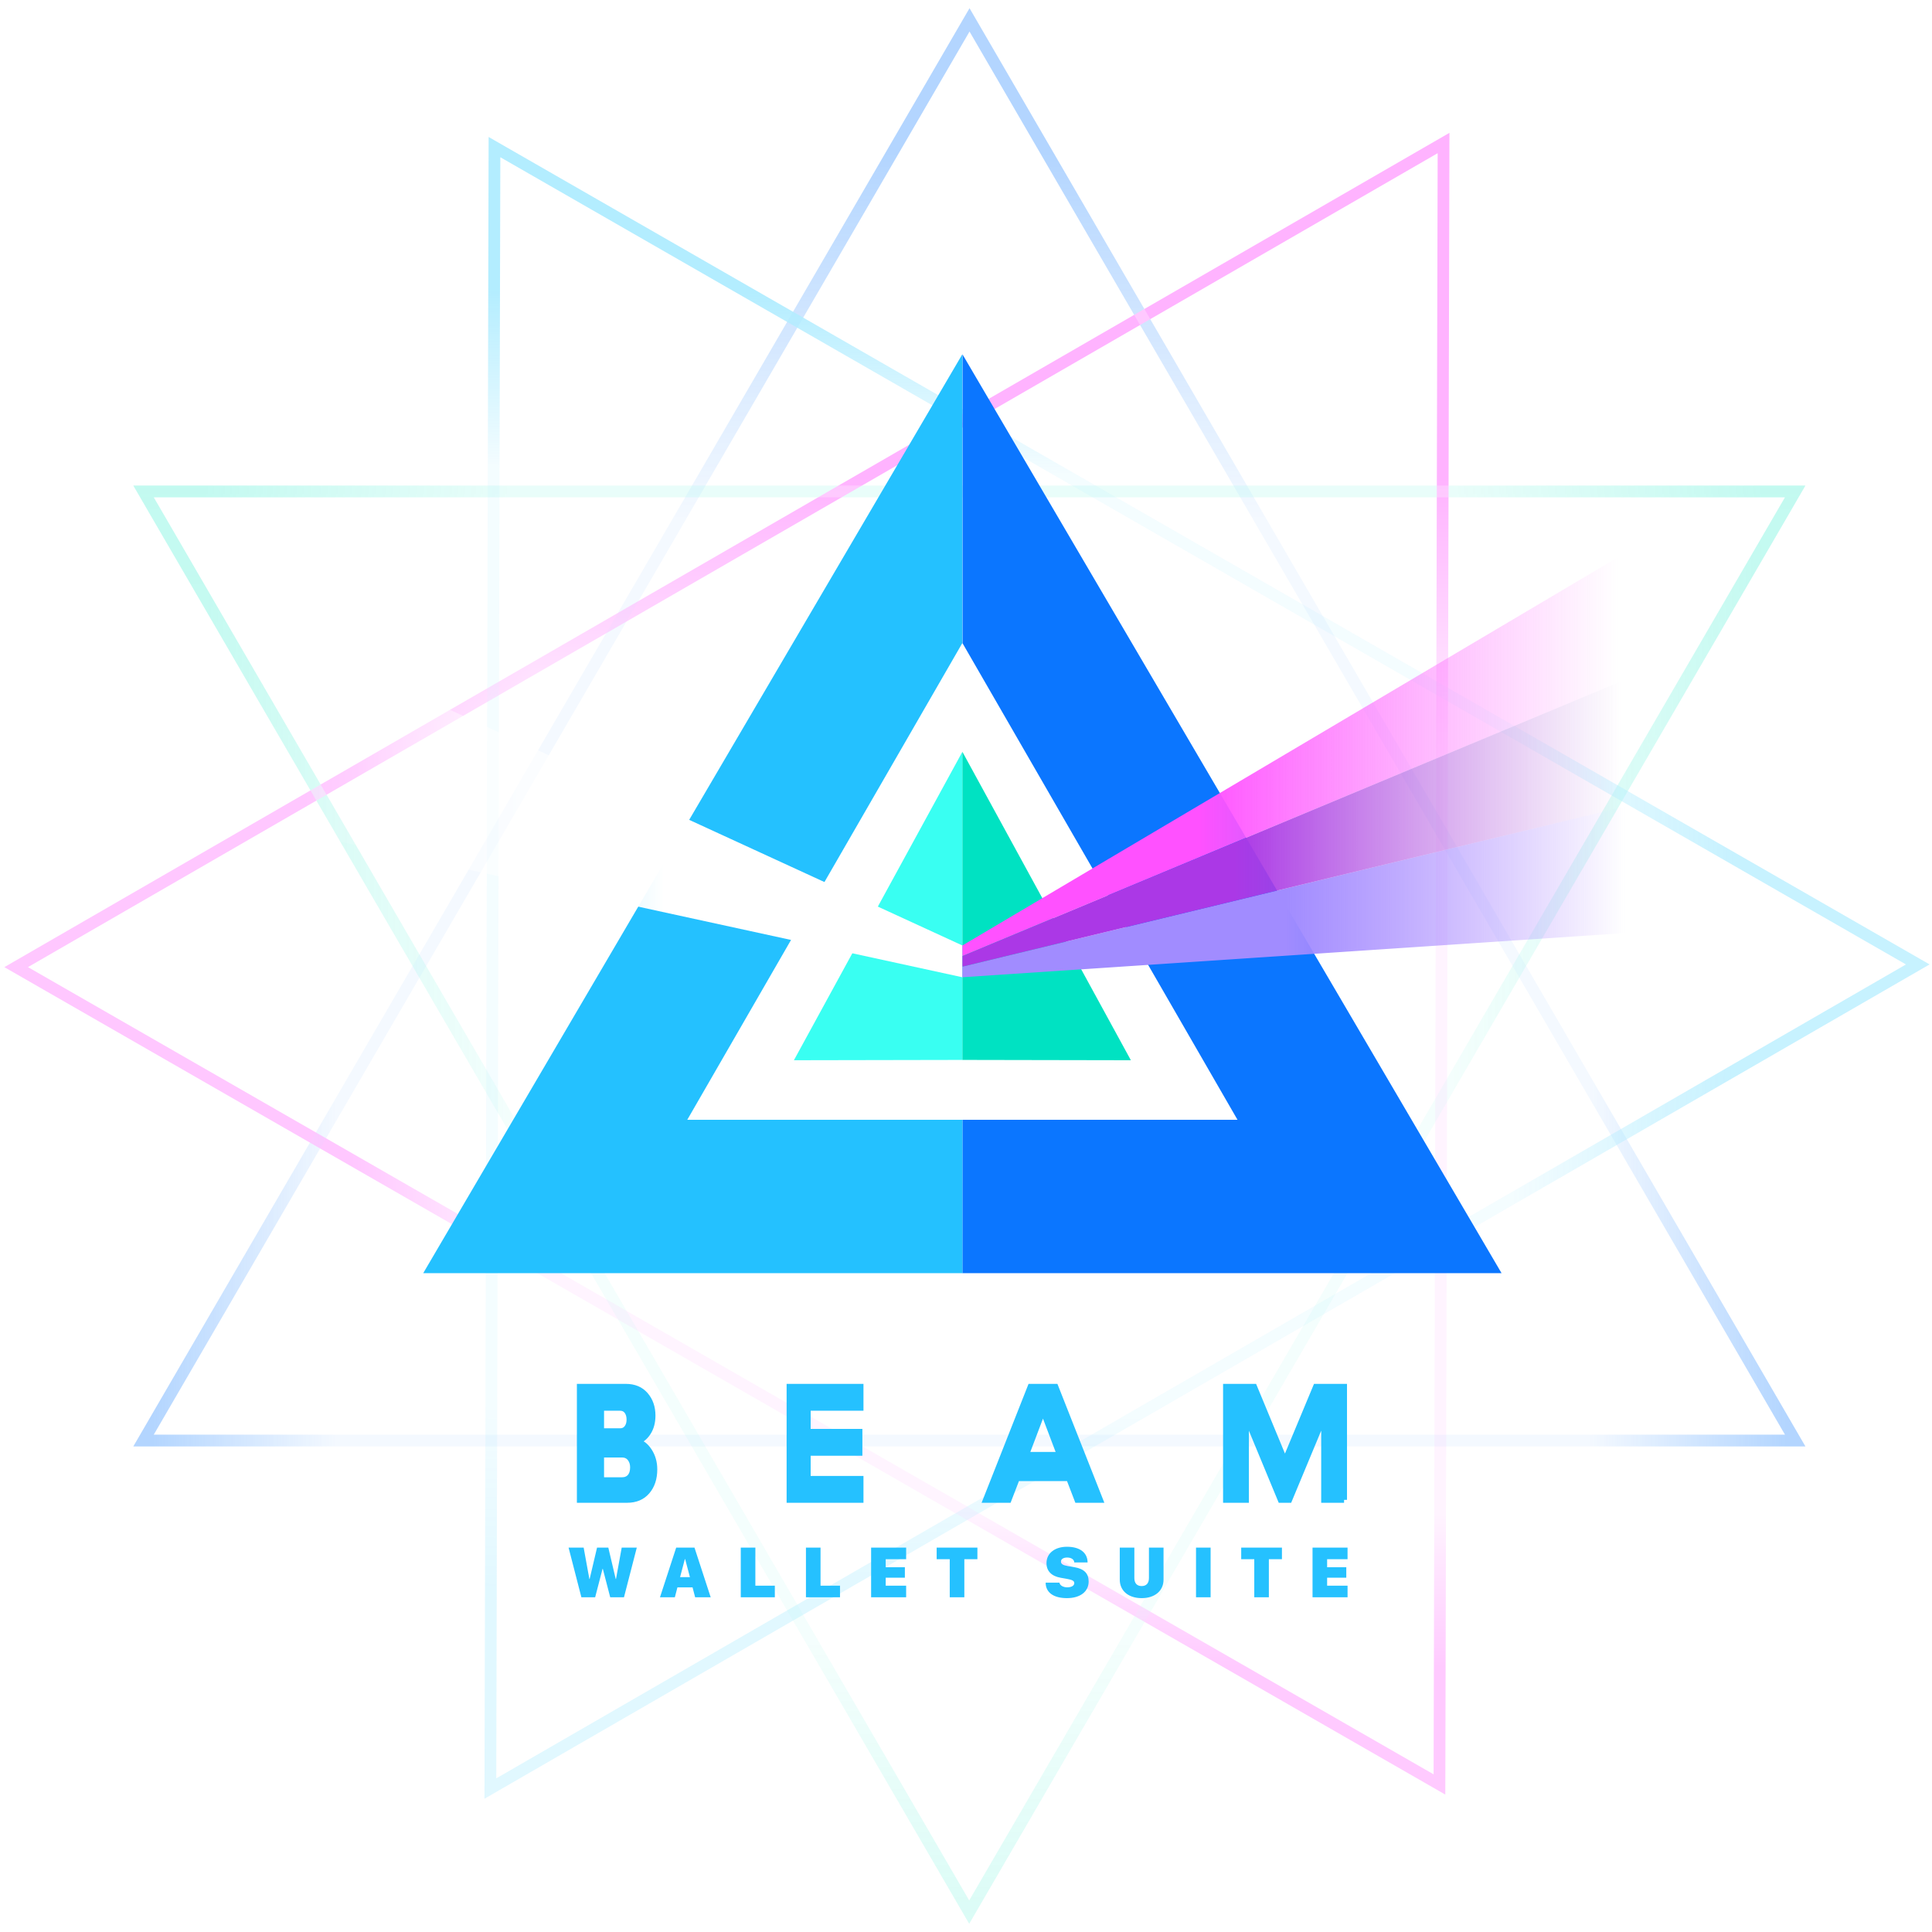
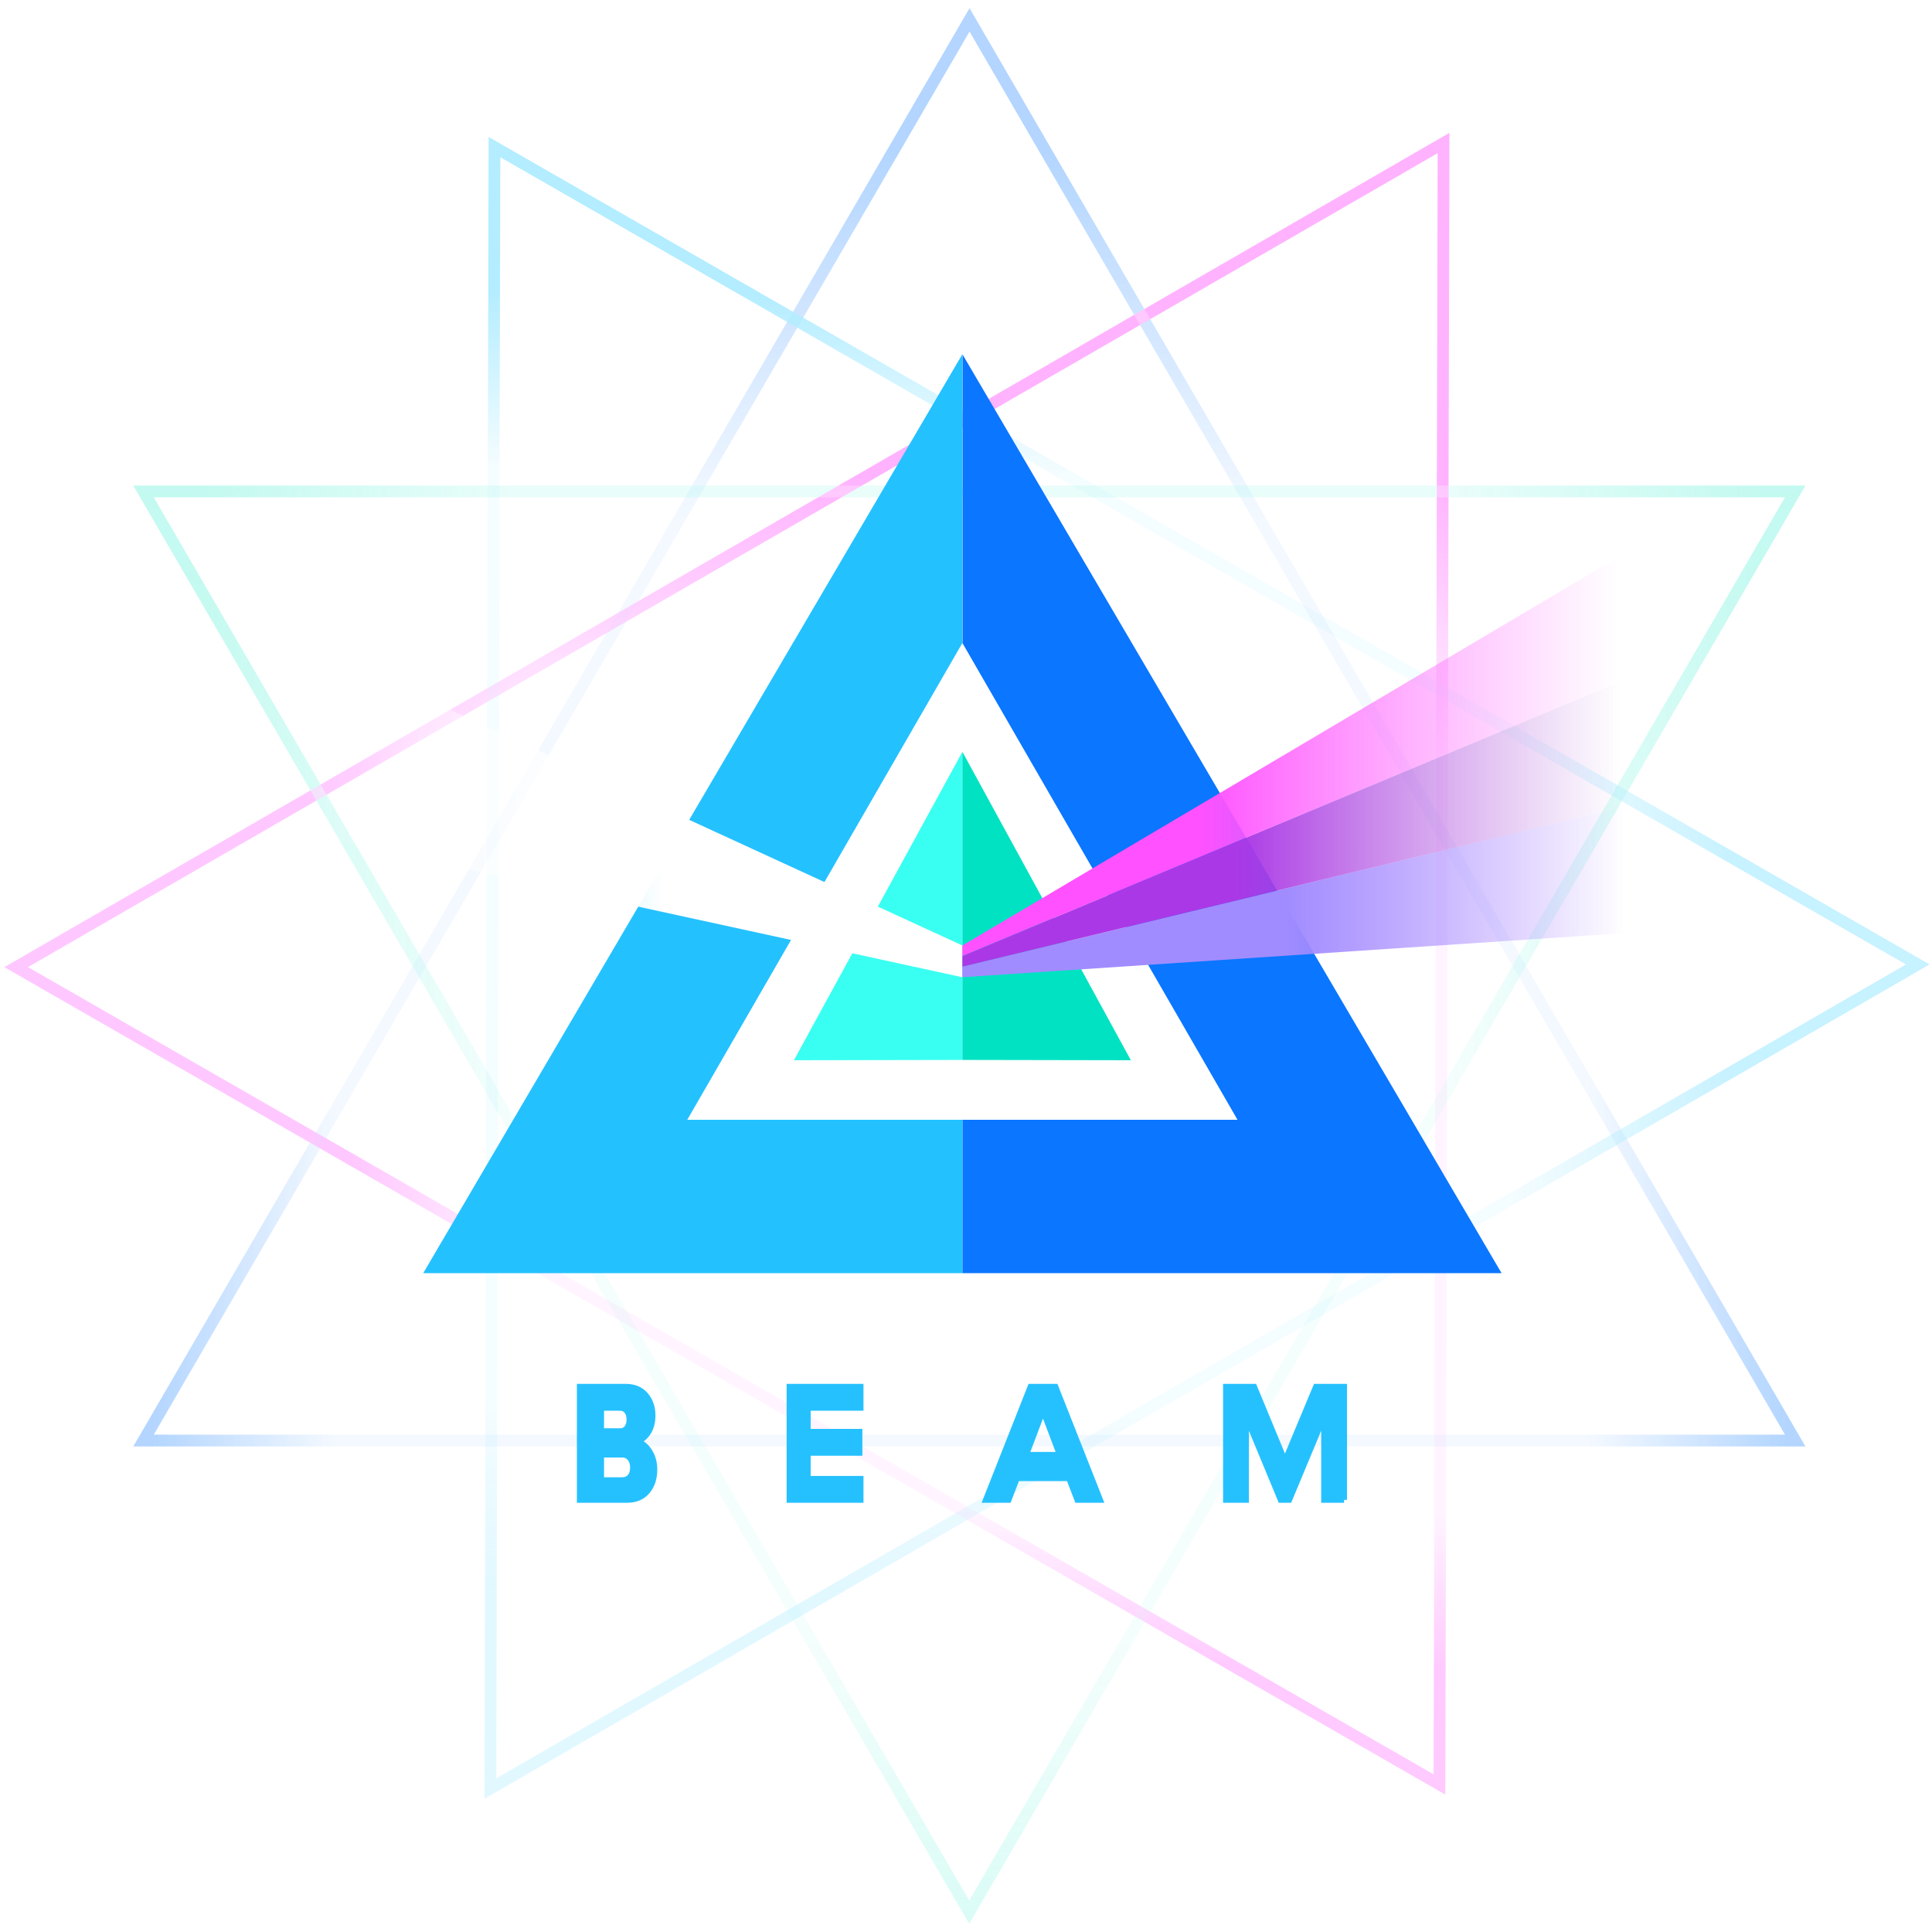
<svg xmlns="http://www.w3.org/2000/svg" width="329" height="329" viewBox="0 0 329 329">
  <defs>
    <linearGradient id="4es1jlndxa" x1="50%" x2="50%" y1="8.953%" y2="88.548%">
      <stop offset="0%" stop-color="#0073FF" />
      <stop offset="32.564%" stop-color="#0073FF" stop-opacity=".15" />
      <stop offset="100%" stop-color="#0073FF" stop-opacity=".15" />
    </linearGradient>
    <linearGradient id="a24zq9o9hb" x1="0%" x2="100%" y1="98.33%" y2="98.33%">
      <stop offset="0%" stop-color="#0073FF" />
      <stop offset="11.179%" stop-color="#0073FF" stop-opacity="0" />
      <stop offset="87.993%" stop-color="#0073FF" stop-opacity="0" />
      <stop offset="100%" stop-color="#0073FF" />
    </linearGradient>
    <linearGradient id="o0q1zalqrc" x1="50%" x2="50%" y1="-2.205%" y2="101.952%">
      <stop offset="0%" stop-color="#00E8C1" stop-opacity=".5" />
      <stop offset="19.89%" stop-color="#00E8C1" stop-opacity=".15" />
      <stop offset="80.309%" stop-color="#00E8C1" stop-opacity=".15" />
      <stop offset="100%" stop-color="#00E8C1" stop-opacity=".3" />
    </linearGradient>
    <linearGradient id="3cpgmxkisd" x1="1.411%" x2="96.841%" y1="97.648%" y2="97.648%">
      <stop offset="0%" stop-color="#00E8C1" stop-opacity=".7" />
      <stop offset="19.89%" stop-color="#00E8C1" stop-opacity="0" />
      <stop offset="80.309%" stop-color="#00E8C1" stop-opacity="0" />
      <stop offset="100%" stop-color="#00E8C1" stop-opacity=".7" />
    </linearGradient>
    <linearGradient id="qmtoxwlise" x1="79.748%" x2="30.017%" y1="32.425%" y2="104.694%">
      <stop offset="0%" stop-color="#00C2FF" />
      <stop offset="13.495%" stop-color="#00C2FF" stop-opacity=".15" />
      <stop offset="85.83%" stop-color="#00C2FF" stop-opacity=".15" />
      <stop offset="100%" stop-color="#00C2FF" stop-opacity=".4" />
    </linearGradient>
    <linearGradient id="byb5e7etxf" x1="94.89%" x2="82.343%" y1="85.627%" y2="79.403%">
      <stop offset="0%" stop-color="#00C2FF" stop-opacity=".7" />
      <stop offset="100%" stop-color="#00C2FF" stop-opacity="0" />
    </linearGradient>
    <linearGradient id="q9nrka6hwg" x1="69.669%" x2="25.006%" y1="23.078%" y2="89.414%">
      <stop offset="0%" stop-color="#F0F" stop-opacity=".7" />
      <stop offset="12.774%" stop-color="#F0F" stop-opacity=".15" />
      <stop offset="76.954%" stop-color="#F0F" stop-opacity=".15" />
      <stop offset="100%" stop-color="#F0F" />
    </linearGradient>
    <linearGradient id="rxbqy1sh0h" x1="76.29%" x2="86.389%" y1="75.767%" y2="80.808%">
      <stop offset="0%" stop-color="#F0F" stop-opacity="0" />
      <stop offset="100%" stop-color="#F0F" stop-opacity=".7" />
    </linearGradient>
    <linearGradient id="f27qsf2hxi" x1=".027%" x2="54.787%" y1="50.232%" y2="50.232%">
      <stop offset="0%" stop-color="#FFF" stop-opacity="0" />
      <stop offset="100%" stop-color="#FFF" />
    </linearGradient>
    <linearGradient id="8z0f9plshj" x1="99.383%" x2="35.802%" y1="49.833%" y2="49.833%">
      <stop offset="0%" stop-color="#FD76FD" stop-opacity="0" />
      <stop offset="100%" stop-color="#FF51FF" />
    </linearGradient>
    <linearGradient id="rx61lhg3nk" x1="100.434%" x2="48.938%" y1="50.114%" y2="50.114%">
      <stop offset="0%" stop-color="#9D6EFF" stop-opacity="0" />
      <stop offset="100%" stop-color="#A18CFF" />
    </linearGradient>
    <linearGradient id="w1jcs28bxl" x1="99.909%" x2="41.056%" y1="50.24%" y2="50.24%">
      <stop offset="0%" stop-color="#AE60D6" stop-opacity="0" />
      <stop offset="100%" stop-color="#AB38E6" />
    </linearGradient>
  </defs>
  <g fill="none" fill-rule="evenodd">
    <g>
      <g>
        <g stroke-width="2" opacity=".3">
          <g>
            <path stroke="url(#4es1jlndxa)" d="M142.397 1.99L283 243.915H1.738L142.397 1.99z" transform="translate(-350, -83) translate(309, 34) translate(63.70406, 50.39467)" />
            <path stroke="url(#a24zq9o9hb)" d="M142.397 1.99L283 243.915H1.738L142.397 1.99z" transform="translate(-350, -83) translate(309, 34) translate(63.70406, 50.39467)" />
          </g>
          <g>
            <path stroke="url(#o0q1zalqrc)" d="M142.397 1.99L283 243.915H1.738L142.397 1.99z" style="mix-blend-mode:lighten" transform="translate(-350, -83) translate(309, 34) translate(63.70406, 131.6901) translate(142.369, 122.4576) rotate(-180) translate(-142.369, -122.4576)" />
            <path stroke="url(#3cpgmxkisd)" d="M142.397 1.99L283 243.915H1.738L142.397 1.99z" style="mix-blend-mode:lighten" transform="translate(-350, -83) translate(309, 34) translate(63.70406, 131.6901) translate(142.369, 122.4576) rotate(-180) translate(-142.369, -122.4576)" />
          </g>
          <g>
            <path stroke="url(#qmtoxwlise)" d="M185.104 56.992l140.31 241.722H44.738L185.104 56.992z" transform="translate(-350, -83) translate(309, 34) translate(0.286815, 0.946995) translate(185.0757, 177.3571) rotate(-30) translate(-185.0757, -177.3571)" />
            <path stroke="url(#byb5e7etxf)" d="M185.104 56.992l140.31 241.722H44.738L185.104 56.992z" transform="translate(-350, -83) translate(309, 34) translate(0.286815, 0.946995) translate(185.0757, 177.3571) rotate(-30) translate(-185.0757, -177.3571)" />
          </g>
          <g>
            <path stroke="url(#q9nrka6hwg)" d="M185.104 56.992l140.31 241.722H44.738L185.104 56.992z" style="mix-blend-mode:lighten" transform="translate(-350, -83) translate(309, 34) translate(40.88984, 71.26347) translate(185.0757, 177.3571) rotate(-210) translate(-185.0757, -177.3571)" />
            <path stroke="url(#rxbqy1sh0h)" d="M185.104 56.992l140.31 241.722H44.738L185.104 56.992z" style="mix-blend-mode:lighten" transform="translate(-350, -83) translate(309, 34) translate(40.88984, 71.26347) translate(185.0757, 177.3571) rotate(-210) translate(-185.0757, -177.3571)" />
          </g>
        </g>
        <g fill-rule="nonzero">
          <g>
            <g>
              <path fill="#0B76FF" d="M91.82 130.346L138.664 130.346 91.832 49.18 91.832 49.18 91.832 0 183.628 156.463 91.814 156.463z" transform="translate(-350, -83) translate(309, 34) translate(92, 109) translate(0.416952, 0.342699) translate(20.65423, 0)" />
              <path fill="#24C1FF" d="M91.814 130.346L44.964 130.346 91.796 49.18 91.796 49.18 91.796 0 0 156.463 91.814 156.463z" transform="translate(-350, -83) translate(309, 34) translate(92, 109) translate(0.416952, 0.342699) translate(20.65423, 0)" />
            </g>
            <path fill="#39FFF2" d="M112.468 67.682L112.468 120.151 83.777 120.205z" transform="translate(-350, -83) translate(309, 34) translate(92, 109) translate(0.416952, 0.342699)" />
            <path fill="#00E2C2" d="M112.468 67.682L112.468 120.151 141.159 120.205z" transform="translate(-350, -83) translate(309, 34) translate(92, 109) translate(0.416952, 0.342699)" />
            <path fill="url(#f27qsf2hxi)" d="M0 48.946L112.468 100.663 112.468 106.074 0 81.58z" transform="translate(-350, -83) translate(309, 34) translate(92, 109) translate(0.416952, 0.342699)" />
            <path fill="url(#8z0f9plshj)" d="M225.166 33.927L112.468 100.663 112.468 102.467 225.166 55.469z" transform="translate(-350, -83) translate(309, 34) translate(92, 109) translate(0.416952, 0.342699)" />
            <path fill="url(#rx61lhg3nk)" d="M225.166 98.559L112.468 106.074 112.468 104.271 225.166 77.017z" transform="translate(-350, -83) translate(309, 34) translate(92, 109) translate(0.416952, 0.342699)" />
            <path fill="url(#w1jcs28bxl)" d="M225.166 55.469L112.468 102.467 112.468 104.271 225.166 77.017z" transform="translate(-350, -83) translate(309, 34) translate(92, 109) translate(0.416952, 0.342699)" />
          </g>
          <path fill="#25C1FF" stroke="#25C1FF" d="M55.792 195.408h-8.054V176.16h7.839c1.417 0 2.529.466 3.333 1.4.805.932 1.207 2.101 1.207 3.506 0 1.154-.267 2.13-.8 2.929-.534.798-1.191 1.294-1.972 1.486.86.154 1.59.688 2.187 1.602.597.913.896 1.957.896 3.13 0 1.54-.41 2.79-1.23 3.752-.821.962-1.957 1.443-3.406 1.443zm-1.211-11.68c.504 0 .9-.185 1.187-.555.286-.37.43-.846.43-1.431 0-.6-.144-1.085-.43-1.455-.287-.37-.683-.554-1.187-.554h-3.217v3.994h3.217zm.334 8.338c.592 0 1.055-.192 1.388-.578.333-.386.5-.925.5-1.617 0-.614-.167-1.13-.5-1.547-.333-.417-.796-.626-1.388-.626h-3.551v4.368h3.551zm40.624 3.342H83.453V176.16H95.54v3.573h-8.992v4.092h8.807v3.571h-8.807v4.439h8.992v3.573zm40.786 0h-3.858l-1.42-3.694h-8.876l-1.422 3.694h-3.857l7.599-19.248h4.235l7.6 19.248zm-6.84-7.658l-2.877-7.584-2.876 7.584h5.753zm48.395 7.658h-3.393v-14.285l-5.947 14.285h-1.45l-5.917-14.285v14.285h-3.394V176.16h4.786l5.25 12.669 5.28-12.67h4.785v19.25z" transform="translate(-350, -83) translate(309, 34) translate(92, 109)" />
-           <path fill="#25C1FF" d="M50.348 212l1.26-4.84h.046l1.26 4.84h2.344l2.18-8.455H54.87l-.972 5.344h-.047l-1.26-5.344H50.67l-1.26 5.344h-.047l-.972-5.344h-2.567l2.18 8.455h2.344zm13.57 0l.44-1.682h2.578l.44 1.682h2.648l-2.76-8.455h-3.117L61.387 212h2.532zm2.567-3.434H64.81l.815-3.07h.047l.814 3.07zM80.947 212v-1.975H77.63v-6.48h-2.484V212h5.8zm11.098 0v-1.975h-3.316v-6.48h-2.485V212h5.801zm11.262 0v-1.975h-3.48v-1.359h3.264v-1.781h-3.264v-1.365h3.48v-1.975h-5.965V212h5.965zm9.91 0v-6.48h2.226v-1.975h-6.938v1.975h2.227V212h2.484zm17.473.146c2.25 0 3.697-1.101 3.697-2.83 0-1.37-.767-2.15-2.408-2.437l-1.16-.2c-.803-.14-1.148-.35-1.148-.755 0-.422.41-.692 1.06-.692.668 0 1.19.311 1.207.838h2.268c-.012-1.64-1.272-2.672-3.522-2.672-2.015 0-3.48 1.079-3.48 2.79 0 1.324.844 2.214 2.396 2.484l1.12.2c.908.163 1.218.333 1.218.726 0 .41-.457.709-1.201.709-.668 0-1.254-.317-1.324-.797h-2.35c.006 1.687 1.36 2.636 3.627 2.636zm12.721 0c2.233 0 3.727-1.23 3.727-3.158v-5.443h-2.484v5.168c0 .89-.44 1.377-1.243 1.377-.802 0-1.242-.486-1.242-1.377v-5.168h-2.484v5.443c0 1.928 1.494 3.158 3.726 3.158zm11.743-.146v-8.455h-2.484V212h2.484zm9.92 0v-6.48h2.227v-1.975h-6.937v1.975h2.226V212h2.485zm13.402 0v-1.975h-3.48v-1.359h3.263v-1.781h-3.264v-1.365h3.48v-1.975h-5.964V212h5.965z" transform="translate(-350, -83) translate(309, 34) translate(92, 109)" />
        </g>
      </g>
    </g>
  </g>
</svg>
